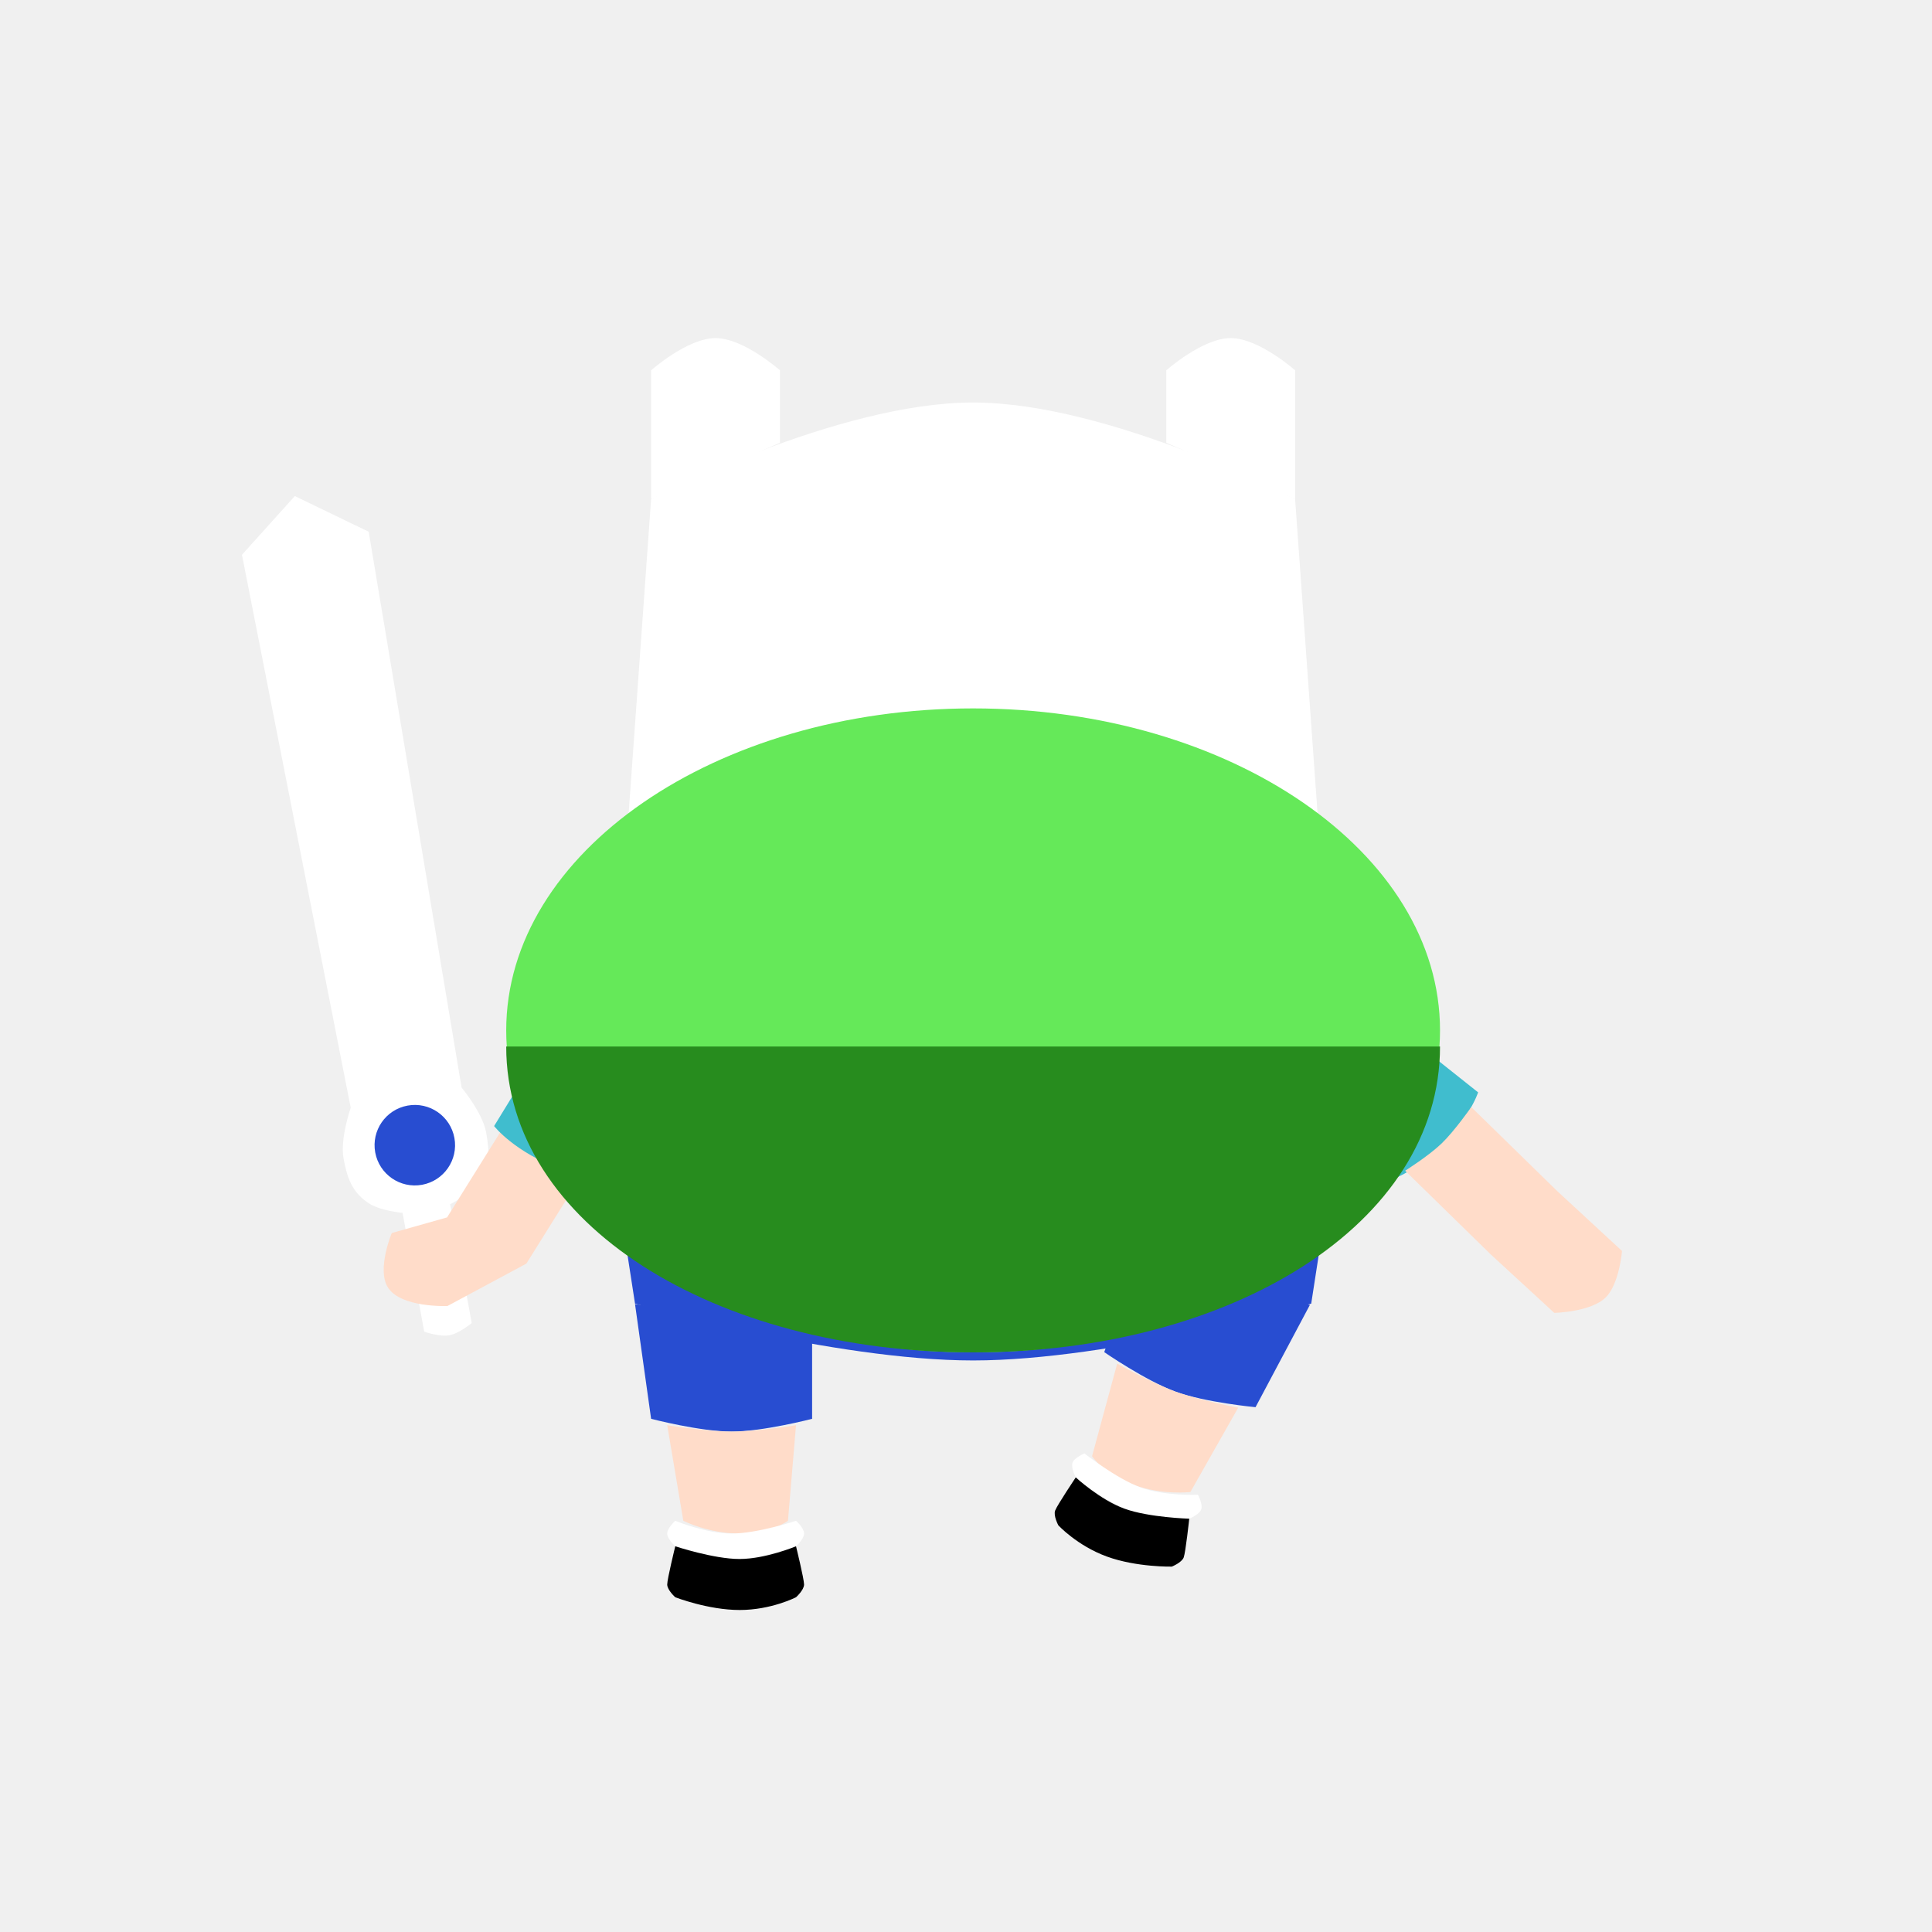
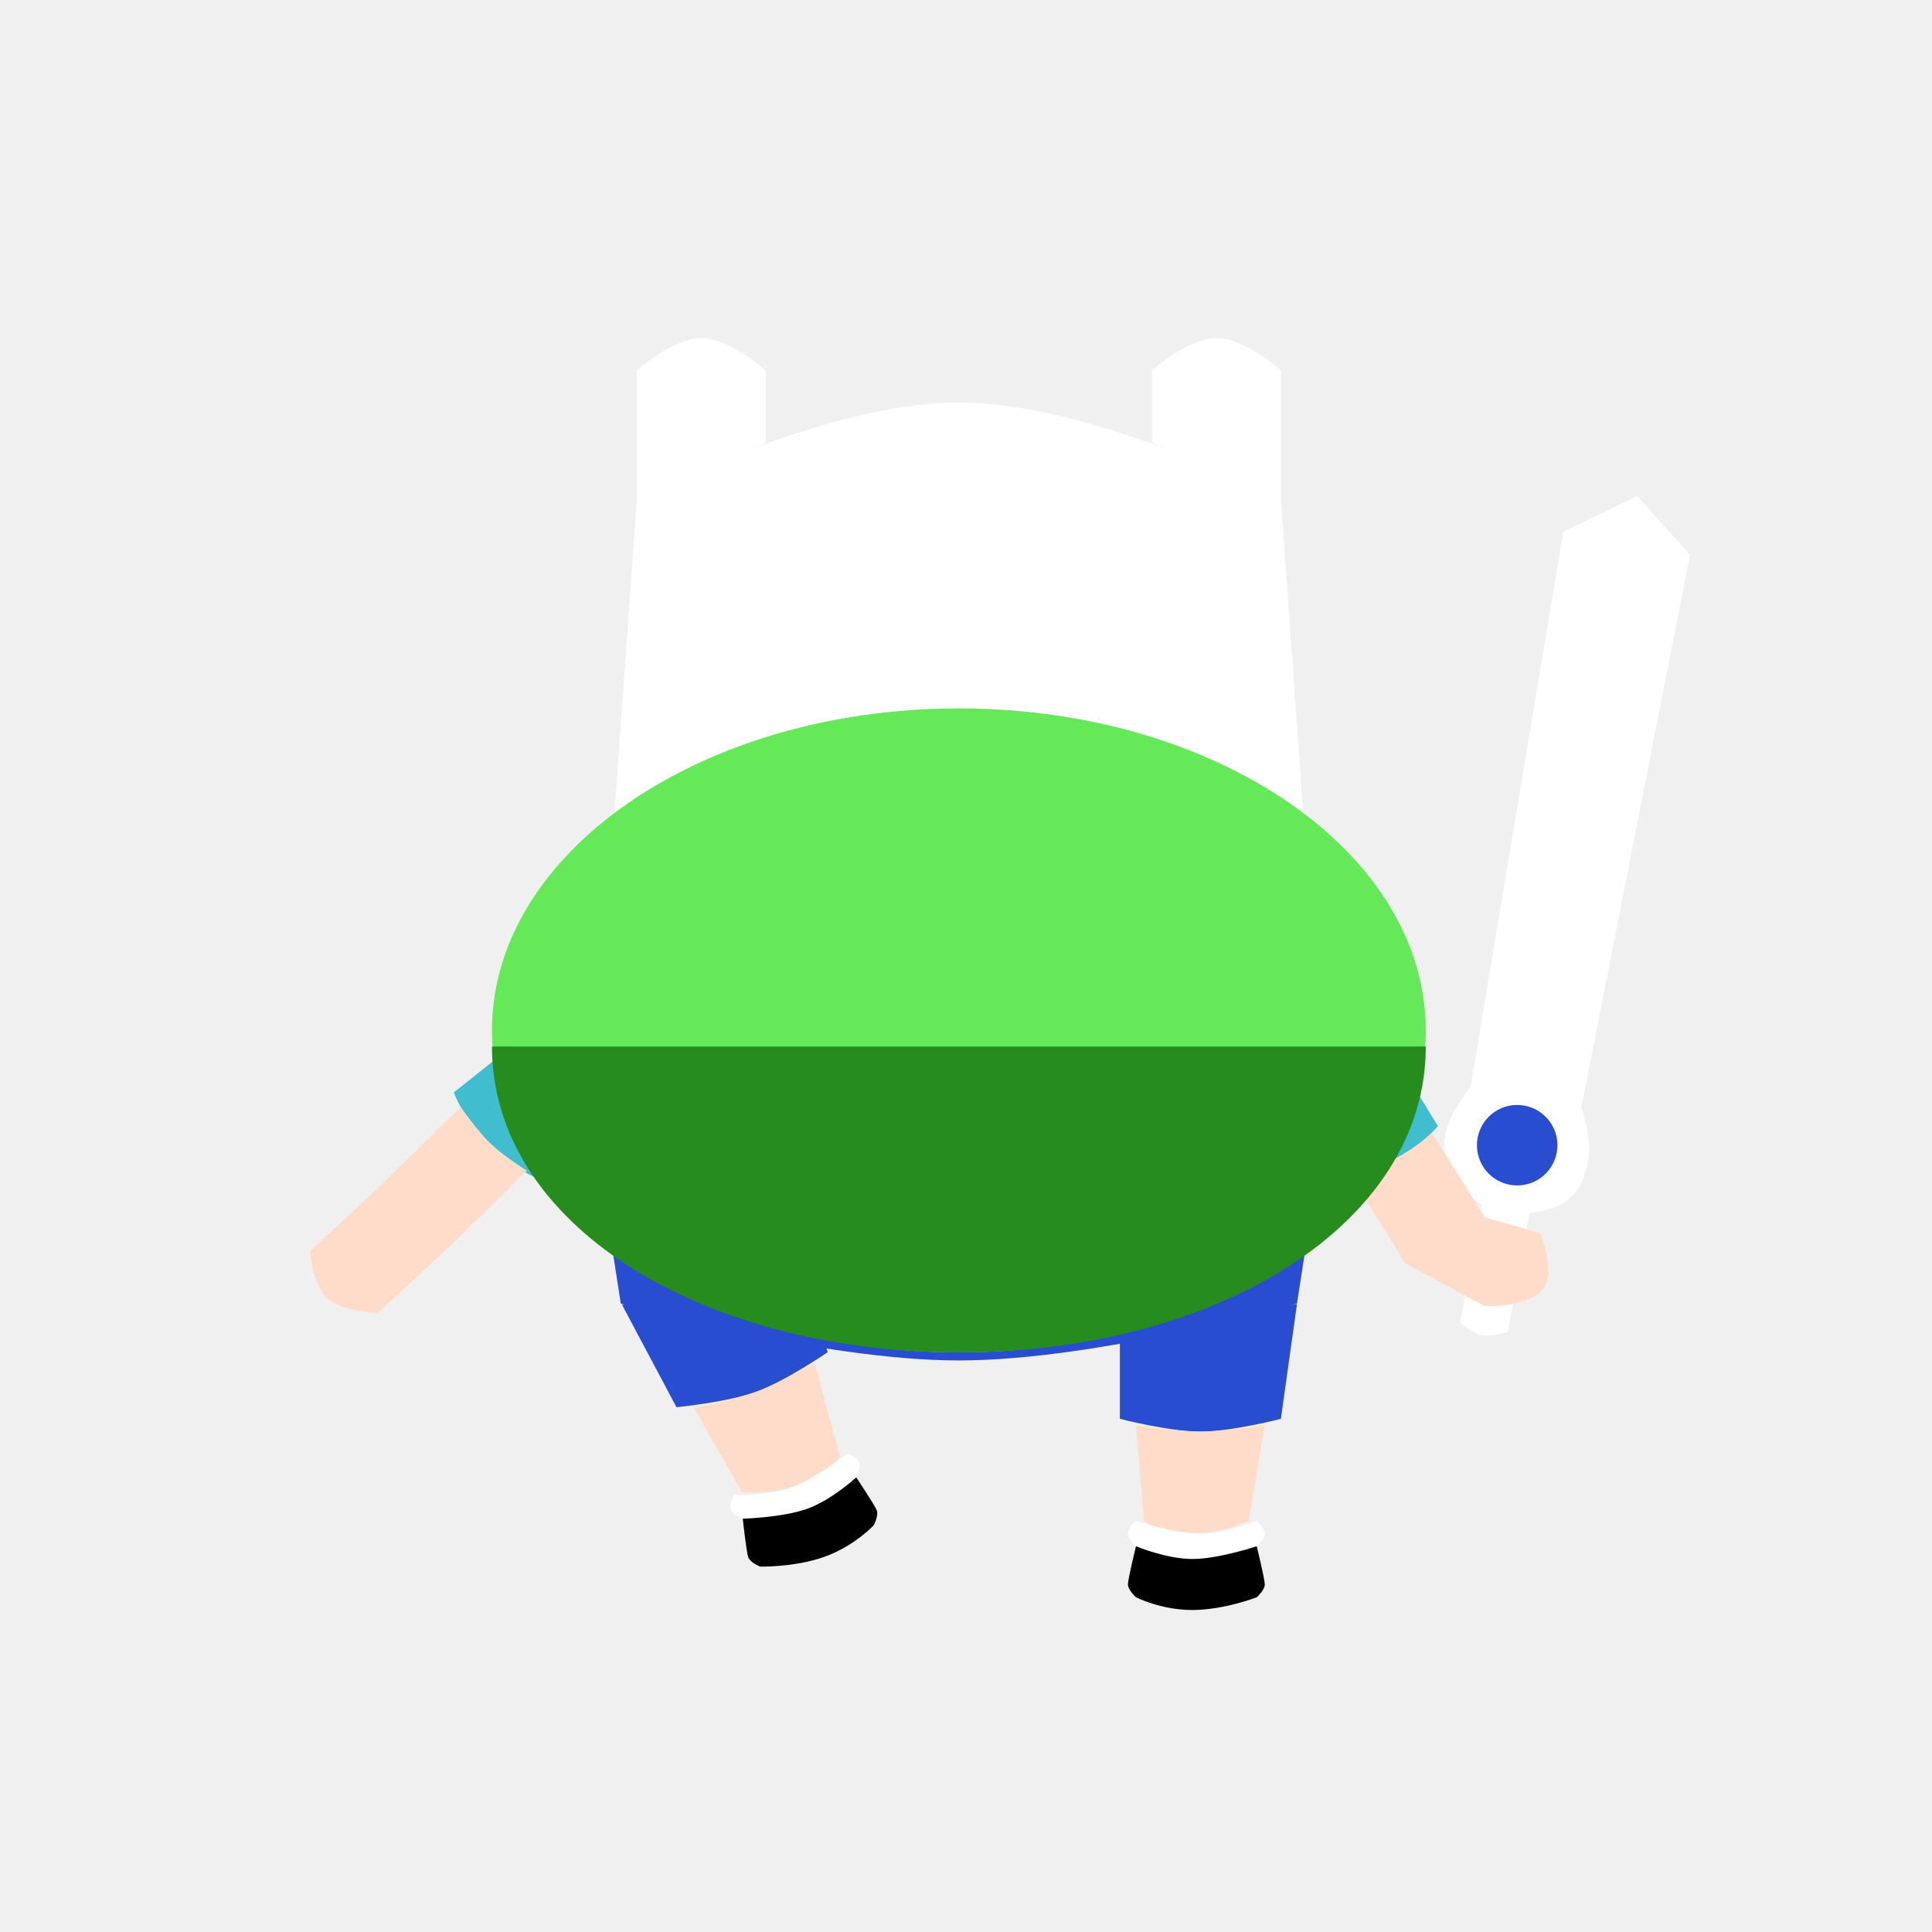
<svg xmlns="http://www.w3.org/2000/svg" width="120" height="120" viewBox="0 0 120 120" fill="none">
-   <path d="M60.442 62C51.851 62 38.442 59 38.442 59V75.5C38.442 75.5 51.771 78.5 60.442 78.5C69.113 78.5 82.442 75.5 82.442 75.5V59C82.442 59 69.034 62 60.442 62Z" fill="#40BDCE" />
-   <path d="M40.442 31C40.442 31 51.962 25 60.442 25C68.923 25 80.442 31 80.442 31L82.442 59C82.442 59 68.161 62 60.442 62C52.724 62 38.442 59 38.442 59L40.442 31Z" fill="white" />
-   <path d="M60.442 78.029C51.851 78.029 38.442 74.5 38.442 74.5L39.442 80.971C39.442 80.971 51.771 84.5 60.442 84.5C69.113 84.5 81.442 80.971 81.442 80.971L82.442 74.5C82.442 74.5 69.034 78.029 60.442 78.029Z" fill="#284DD1" />
-   <path d="M40.442 23V31L48.442 27.5V23C48.442 23 46.189 21 44.442 21C42.696 21 40.442 23 40.442 23Z" fill="white" />
-   <path d="M80.442 23V31L72.442 27.5V23C72.442 23 74.696 21 76.442 21C78.189 21 80.442 23 80.442 23Z" fill="white" />
-   <path d="M40.442 88.125L39.442 81L50.442 82.583V88.125C50.442 88.125 47.407 88.917 45.442 88.917C43.477 88.917 40.442 88.125 40.442 88.125Z" fill="#284DD1" />
-   <path d="M42.442 94.458L41.442 88.521C41.442 88.521 43.832 88.917 45.442 88.917C47.052 88.917 49.442 88.521 49.442 88.521L48.942 94.458C48.942 94.458 47.907 95.25 45.942 95.25C43.977 95.25 42.442 94.458 42.442 94.458Z" fill="#FFDCC9" />
-   <path d="M45.442 96.833C43.477 96.833 41.942 96.042 41.942 96.042C41.942 96.042 41.442 95.596 41.442 95.25C41.442 94.904 41.942 94.458 41.942 94.458C41.942 94.458 43.832 95.25 45.442 95.25C47.052 95.25 49.442 94.458 49.442 94.458C49.442 94.458 49.942 94.904 49.942 95.25C49.942 95.596 49.442 96.042 49.442 96.042C49.442 96.042 47.407 96.833 45.442 96.833Z" fill="white" />
-   <path d="M45.942 100C43.977 100 41.942 99.208 41.942 99.208C41.942 99.208 41.442 98.762 41.442 98.417C41.442 98.071 41.942 96.042 41.942 96.042C41.942 96.042 44.332 96.833 45.942 96.833C47.552 96.833 49.442 96.042 49.442 96.042C49.442 96.042 49.942 98.071 49.942 98.417C49.942 98.762 49.442 99.208 49.442 99.208C49.442 99.208 47.907 100 45.942 100Z" fill="black" />
-   <path d="M77.983 87.403L81.36 81.05L70.482 78.776L68.586 83.983C68.586 83.983 71.168 85.765 73.014 86.437C74.86 87.109 77.983 87.403 77.983 87.403Z" fill="#284DD1" />
-   <path d="M73.938 92.671L76.908 87.433C76.908 87.433 74.527 86.988 73.014 86.437C71.501 85.886 69.391 84.697 69.391 84.697L67.83 90.448C67.83 90.448 68.532 91.546 70.378 92.218C72.224 92.889 73.938 92.671 73.938 92.671Z" fill="#FFDCC9" />
-   <path d="M70.306 93.876C72.153 94.548 73.866 94.329 73.866 94.329C73.866 94.329 74.488 94.081 74.607 93.757C74.725 93.432 74.407 92.842 74.407 92.842C74.407 92.842 72.361 92.939 70.848 92.388C69.335 91.838 67.36 90.276 67.36 90.276C67.36 90.276 66.737 90.525 66.619 90.849C66.501 91.174 66.818 91.764 66.818 91.764C66.818 91.764 68.46 93.204 70.306 93.876Z" fill="white" />
-   <path d="M68.753 96.681C70.6 97.353 72.783 97.305 72.783 97.305C72.783 97.305 73.405 97.057 73.523 96.732C73.642 96.407 73.866 94.329 73.866 94.329C73.866 94.329 71.35 94.256 69.836 93.705C68.323 93.155 66.818 91.764 66.818 91.764C66.818 91.764 65.654 93.5 65.536 93.825C65.418 94.15 65.735 94.74 65.735 94.74C65.735 94.74 66.907 96.009 68.753 96.681Z" fill="black" />
-   <path d="M15.029 34.459L18.312 30.813L22.9 33.028L28.671 67.552C28.671 67.552 29.971 69.11 30.192 70.325C30.413 71.54 30.448 72.44 29.745 73.455C29.248 74.173 27.956 74.797 27.956 74.797L29.298 82.176C29.298 82.176 28.52 82.826 27.912 82.936C27.305 83.047 26.347 82.713 26.347 82.713L25.005 75.334C25.005 75.334 23.576 75.205 22.858 74.708C21.843 74.005 21.558 73.15 21.337 71.935C21.116 70.72 21.784 68.805 21.784 68.805L15.029 34.459Z" fill="white" />
-   <circle cx="25.765" cy="71.13" r="2.5" transform="rotate(-10.3089 25.7645 71.1299)" fill="#284DD1" />
-   <path d="M27.768 75.615L31.706 69.306C31.706 69.306 33.069 70.505 34.031 71.066C34.993 71.626 36.633 72.175 36.633 72.175L32.694 78.485L27.791 81.119C27.791 81.119 24.844 81.244 24.071 79.929C23.408 78.799 24.334 76.585 24.334 76.585L27.768 75.615Z" fill="#FFDCC9" />
-   <path d="M30.69 69.941L36.436 60.565C36.436 60.565 40.466 61.77 41.436 63.565C42.406 65.361 40.476 69.652 40.476 69.652L39.216 72.866C39.216 72.866 37.892 73.731 34.92 72.653C31.947 71.574 30.69 69.941 30.69 69.941Z" fill="#40BDCE" />
-   <path d="M91.808 67.848L83.202 61.003C83.202 61.003 79.827 63.512 79.529 65.531C79.232 67.551 82.513 70.923 82.513 70.923L84.796 73.512C84.796 73.512 86.335 73.873 88.76 71.843C91.185 69.813 91.808 67.848 91.808 67.848Z" fill="#40BDCE" />
-   <path d="M96.702 73.962L91.383 68.763C91.383 68.763 90.343 70.251 89.54 71.023C88.738 71.795 87.275 72.716 87.275 72.716L92.594 77.915L96.537 81.544C96.537 81.544 98.825 81.502 99.747 80.572C100.583 79.729 100.747 77.7 100.747 77.7L96.702 73.962Z" fill="#FFDCC9" />
-   <ellipse cx="60.442" cy="64" rx="29" ry="20" fill="#65E959" />
-   <path d="M60.442 84C76.459 84 89.442 76.046 89.442 65H31.442C31.442 76.046 44.426 84 60.442 84Z" fill="#278C1E" />
+   <path d="M59.558 62C68.149 62 81.558 59 81.558 59V75.5C81.558 75.5 68.229 78.5 59.558 78.5C50.887 78.5 37.558 75.5 37.558 75.5V59C37.558 59 50.966 62 59.558 62Z" fill="#40BDCE" />
+   <path d="M79.558 31C79.558 31 68.038 25 59.558 25C51.077 25 39.558 31 39.558 31L37.558 59C37.558 59 51.839 62 59.558 62C67.276 62 81.558 59 81.558 59L79.558 31Z" fill="white" />
+   <path d="M59.558 78.029C68.149 78.029 81.558 74.5 81.558 74.5L80.558 80.971C80.558 80.971 68.229 84.5 59.558 84.5C50.887 84.5 38.558 80.971 38.558 80.971L37.558 74.5C37.558 74.5 50.966 78.029 59.558 78.029Z" fill="#284DD1" />
+   <path d="M79.558 23V31L71.558 27.5V23C71.558 23 73.811 21 75.558 21C77.304 21 79.558 23 79.558 23Z" fill="white" />
+   <path d="M39.558 23V31L47.558 27.5V23C47.558 23 45.304 21 43.558 21C41.811 21 39.558 23 39.558 23Z" fill="white" />
+   <path d="M79.558 88.125L80.558 81L69.558 82.583V88.125C69.558 88.125 72.593 88.917 74.558 88.917C76.522 88.917 79.558 88.125 79.558 88.125Z" fill="#284DD1" />
+   <path d="M77.558 94.458L78.558 88.521C78.558 88.521 76.168 88.917 74.558 88.917C72.948 88.917 70.558 88.521 70.558 88.521L71.058 94.458C71.058 94.458 72.093 95.25 74.058 95.25C76.022 95.25 77.558 94.458 77.558 94.458Z" fill="#FFDCC9" />
+   <path d="M74.558 96.833C76.522 96.833 78.058 96.042 78.058 96.042C78.058 96.042 78.558 95.596 78.558 95.25C78.558 94.904 78.058 94.458 78.058 94.458C78.058 94.458 76.168 95.25 74.558 95.25C72.948 95.25 70.558 94.458 70.558 94.458C70.558 94.458 70.058 94.904 70.058 95.25C70.058 95.596 70.558 96.042 70.558 96.042C70.558 96.042 72.593 96.833 74.558 96.833Z" fill="white" />
+   <path d="M74.058 100C76.022 100 78.058 99.208 78.058 99.208C78.058 99.208 78.558 98.762 78.558 98.417C78.558 98.071 78.058 96.042 78.058 96.042C78.058 96.042 75.668 96.833 74.058 96.833C72.448 96.833 70.558 96.042 70.558 96.042C70.558 96.042 70.058 98.071 70.058 98.417C70.058 98.762 70.558 99.208 70.558 99.208C70.558 99.208 72.093 100 74.058 100Z" fill="black" />
+   <path d="M42.017 87.403L38.64 81.05L49.518 78.776L51.414 83.983C51.414 83.983 48.832 85.765 46.986 86.437C45.14 87.109 42.017 87.403 42.017 87.403Z" fill="#284DD1" />
+   <path d="M46.062 92.671L43.092 87.433C43.092 87.433 45.473 86.988 46.986 86.437C48.499 85.886 50.609 84.697 50.609 84.697L52.17 90.448C52.17 90.448 51.468 91.546 49.622 92.218C47.776 92.889 46.062 92.671 46.062 92.671Z" fill="#FFDCC9" />
+   <path d="M49.694 93.876C47.847 94.548 46.134 94.329 46.134 94.329C46.134 94.329 45.512 94.081 45.393 93.757C45.275 93.432 45.593 92.842 45.593 92.842C45.593 92.842 47.639 92.939 49.152 92.388C50.665 91.838 52.64 90.276 52.64 90.276C52.64 90.276 53.263 90.525 53.381 90.849C53.499 91.174 53.182 91.764 53.182 91.764C53.182 91.764 51.54 93.204 49.694 93.876Z" fill="white" />
+   <path d="M51.247 96.681C49.4 97.353 47.217 97.305 47.217 97.305C47.217 97.305 46.595 97.057 46.477 96.732C46.358 96.407 46.134 94.329 46.134 94.329C46.134 94.329 48.651 94.256 50.164 93.705C51.677 93.155 53.182 91.764 53.182 91.764C53.182 91.764 54.346 93.5 54.464 93.825C54.582 94.15 54.265 94.74 54.265 94.74C54.265 94.74 53.093 96.009 51.247 96.681Z" fill="black" />
+   <path d="M104.971 34.459L101.688 30.813L97.1 33.028L91.329 67.552C91.329 67.552 90.029 69.11 89.808 70.325C89.587 71.54 89.552 72.44 90.255 73.455C90.752 74.173 92.044 74.797 92.044 74.797L90.702 82.176C90.702 82.176 91.481 82.826 92.088 82.936C92.695 83.047 93.653 82.713 93.653 82.713L94.995 75.334C94.995 75.334 96.424 75.205 97.142 74.708C98.157 74.005 98.442 73.15 98.663 71.935C98.884 70.72 98.216 68.805 98.216 68.805L104.971 34.459Z" fill="white" />
+   <circle r="2.5" transform="matrix(-0.983857 -0.178955 -0.178955 0.983857 94.2355 71.1299)" fill="#284DD1" />
+   <path d="M92.232 75.615L88.294 69.306C88.294 69.306 86.931 70.505 85.969 71.066C85.007 71.626 83.368 72.175 83.368 72.175L87.306 78.485L92.209 81.119C92.209 81.119 95.156 81.244 95.929 79.929C96.592 78.799 95.666 76.585 95.666 76.585L92.232 75.615Z" fill="#FFDCC9" />
+   <path d="M89.31 69.941L83.564 60.565C83.564 60.565 79.534 61.77 78.564 63.565C77.594 65.361 79.524 69.652 79.524 69.652L80.784 72.866C80.784 72.866 82.108 73.731 85.08 72.653C88.053 71.574 89.31 69.941 89.31 69.941Z" fill="#40BDCE" />
+   <path d="M28.192 67.848L36.798 61.003C36.798 61.003 40.173 63.512 40.471 65.531C40.768 67.551 37.487 70.923 37.487 70.923L35.204 73.512C35.204 73.512 33.664 73.873 31.24 71.843C28.815 69.813 28.192 67.848 28.192 67.848Z" fill="#40BDCE" />
+   <path d="M23.298 73.962L28.617 68.763C28.617 68.763 29.657 70.251 30.459 71.023C31.262 71.795 32.725 72.716 32.725 72.716L27.406 77.915L23.463 81.544C23.463 81.544 21.175 81.502 20.253 80.572C19.417 79.729 19.253 77.7 19.253 77.7L23.298 73.962Z" fill="#FFDCC9" />
+   <ellipse rx="29" ry="20" transform="matrix(-1 0 0 1 59.5577 64)" fill="#65E959" />
+   <path d="M59.558 84C43.541 84 30.558 76.046 30.558 65H88.558C88.558 76.046 75.574 84 59.558 84Z" fill="#278C1E" />
</svg>
